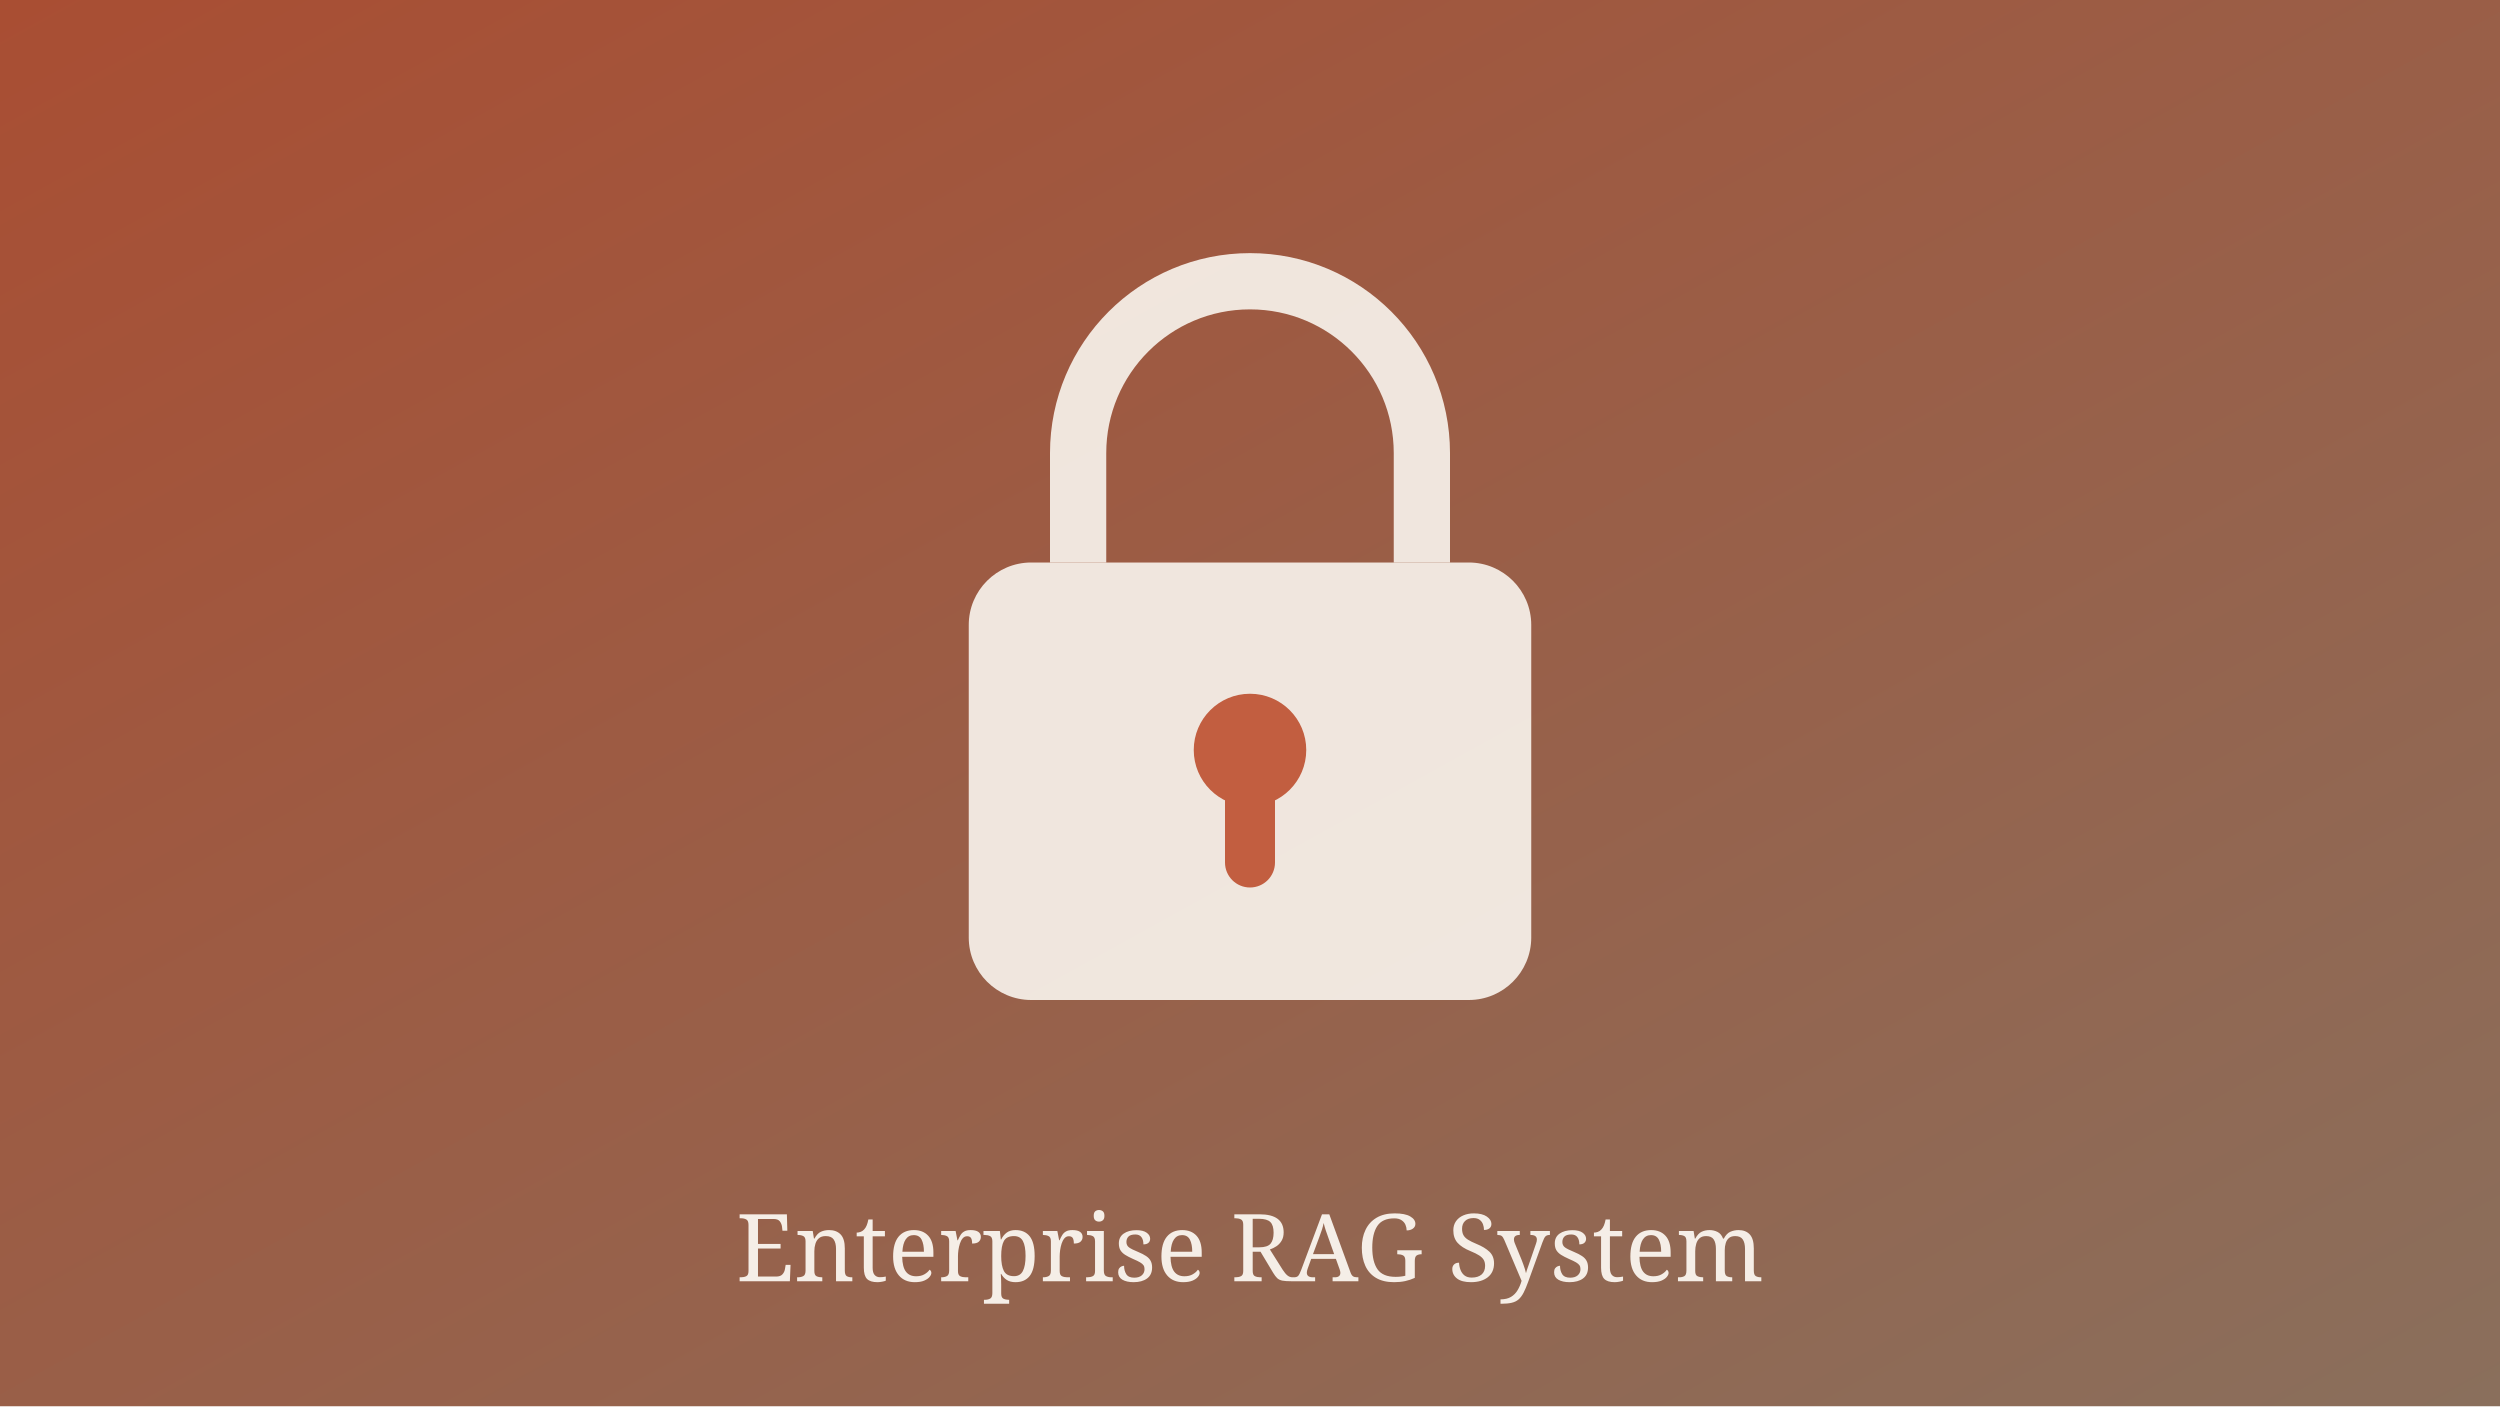
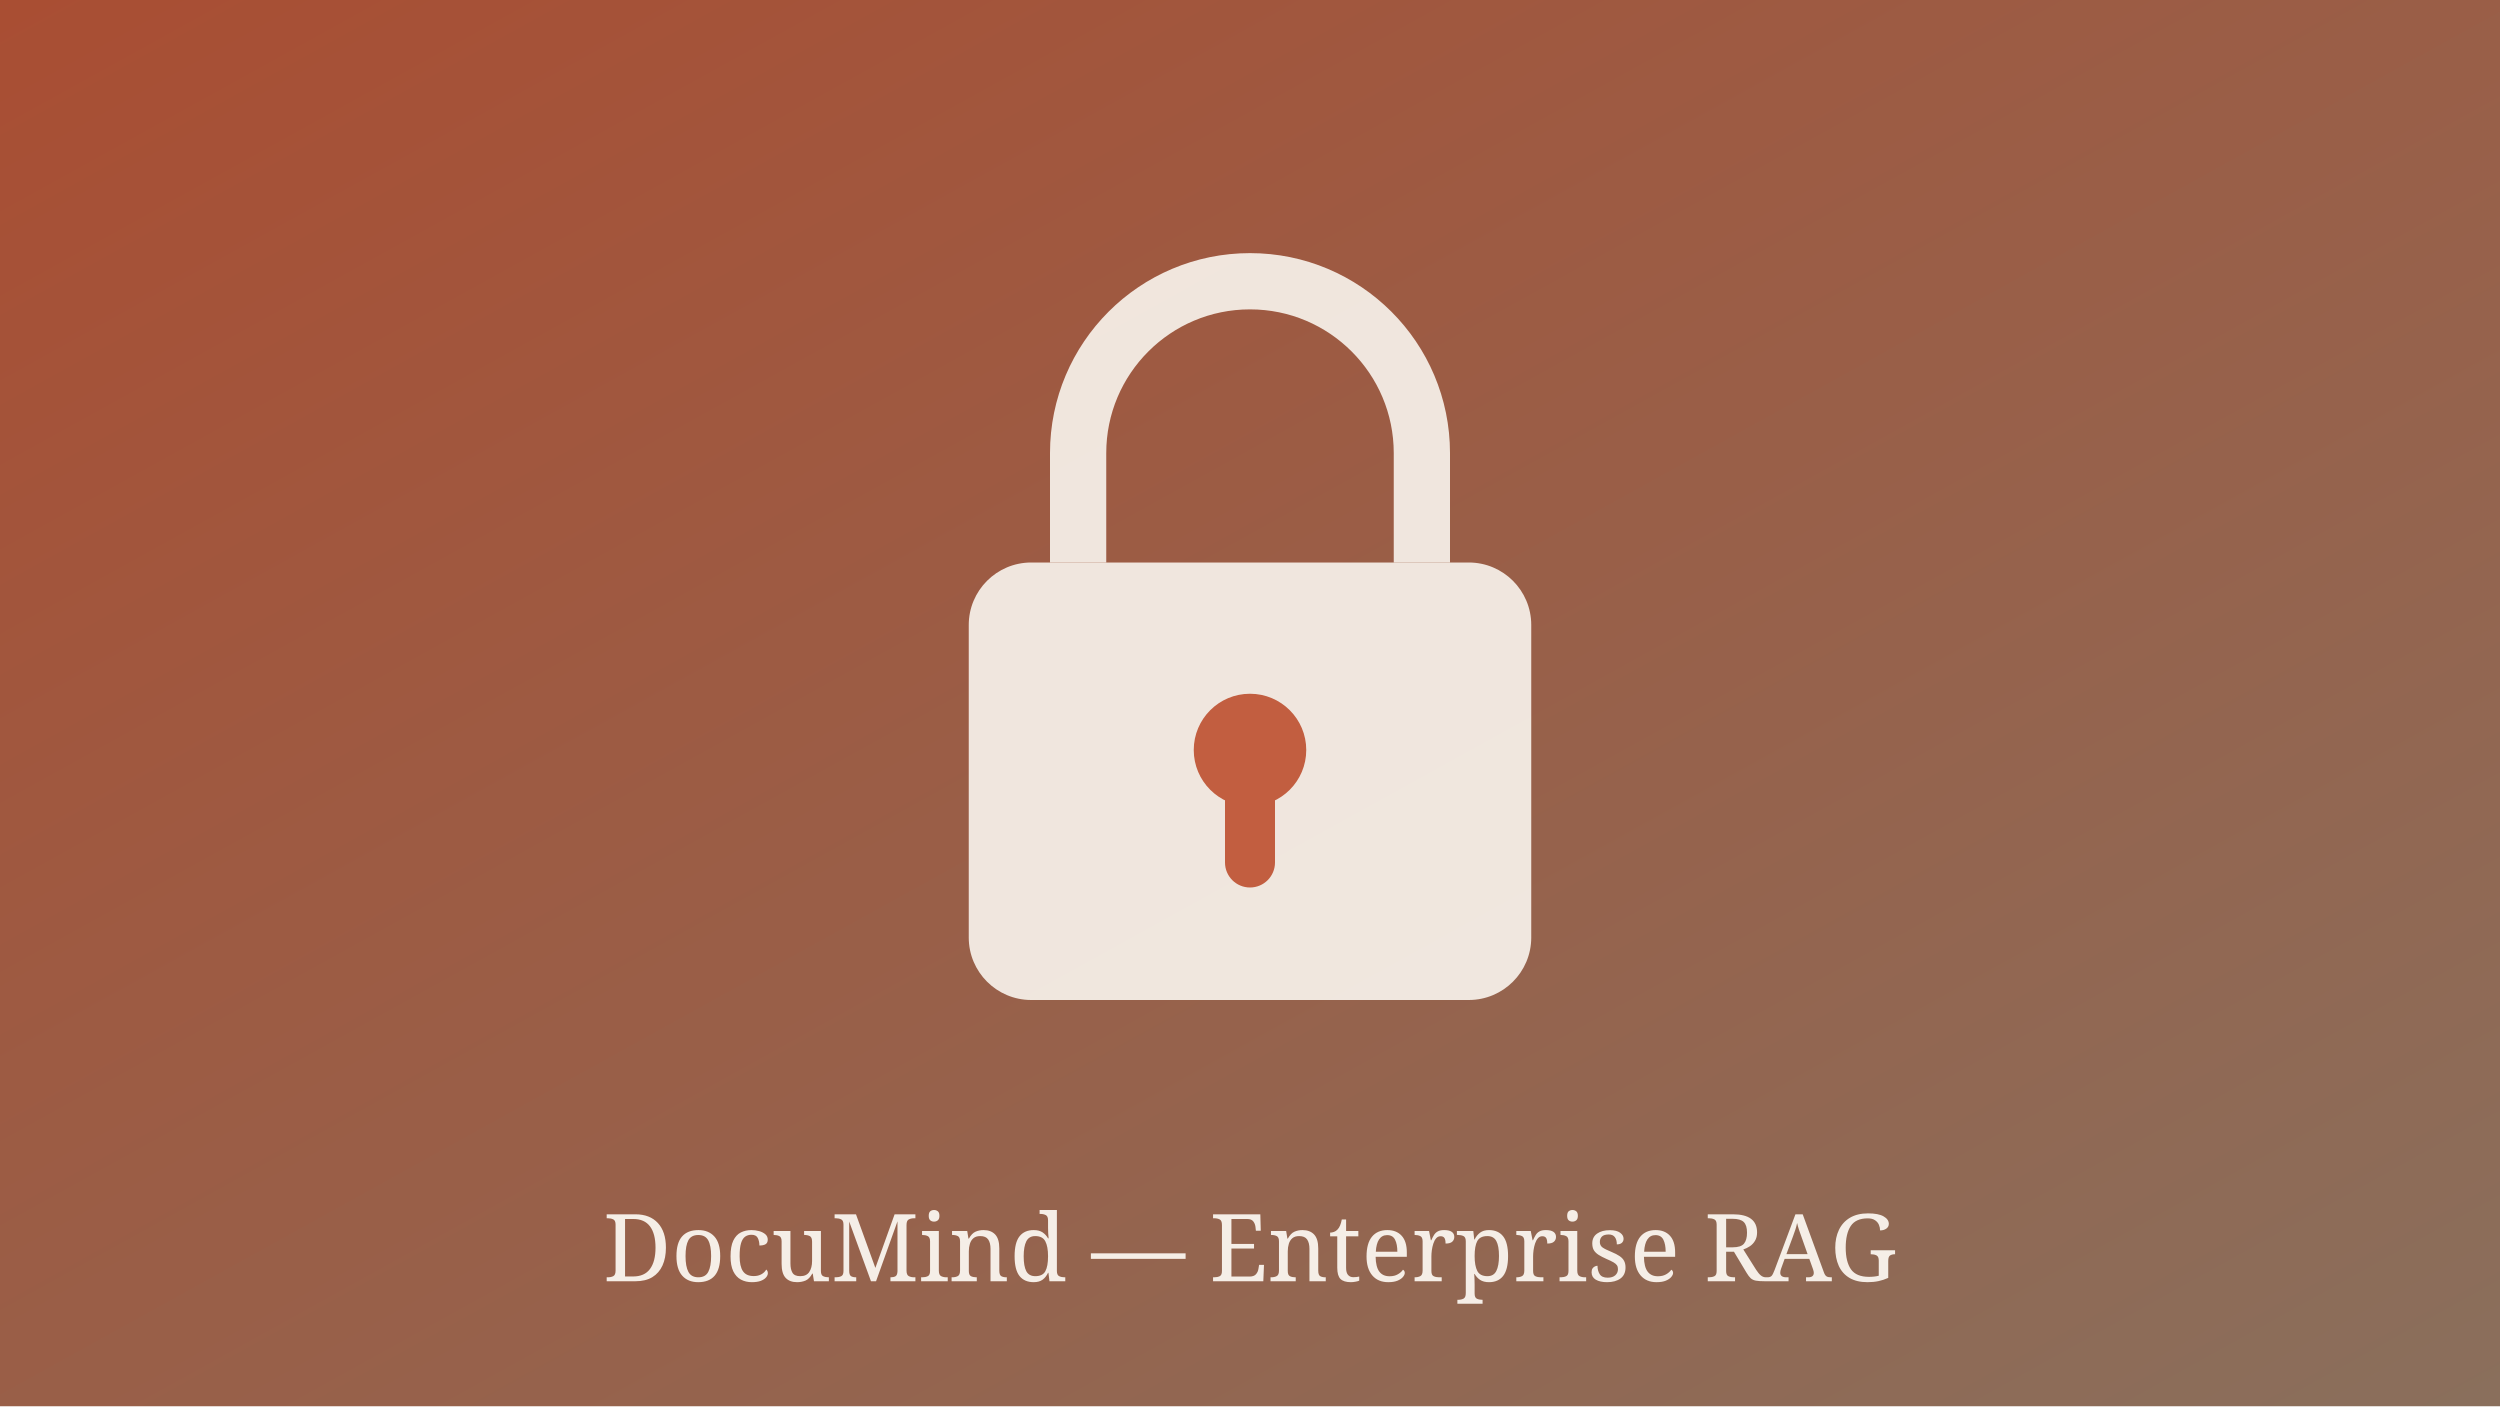
<svg xmlns="http://www.w3.org/2000/svg" viewBox="0 0 800 450">
  <defs>
    <linearGradient id="g3" x1="0" y1="0" x2="1" y2="1">
      <stop offset="0" stop-color="#A94E33" />
      <stop offset="1" stop-color="#8A6F5C" />
    </linearGradient>
  </defs>
  <rect width="800" height="450" fill="url(#g3)" />
  <rect x="310" y="180" width="180" height="140" rx="20" fill="#FAF5EE" opacity="0.9" />
  <path d="M 345 180 v -35 a 55 55 0 0 1 110 0 v 35" fill="none" stroke="#FAF5EE" stroke-width="18" opacity="0.9" />
  <circle cx="400" cy="240" r="18" fill="#C25E40" />
  <rect x="392" y="248" width="16" height="36" rx="8" fill="#C25E40" />
-   <text x="400" y="410" font-family="Georgia, serif" font-size="30" fill="#FAF5EE" text-anchor="middle" opacity="0.95">Enterprise RAG System</text>
+   <text x="400" y="410" font-family="Georgia, serif" font-size="30" fill="#FAF5EE" text-anchor="middle" opacity="0.95">DocuMind — Enterprise RAG</text>
</svg>
